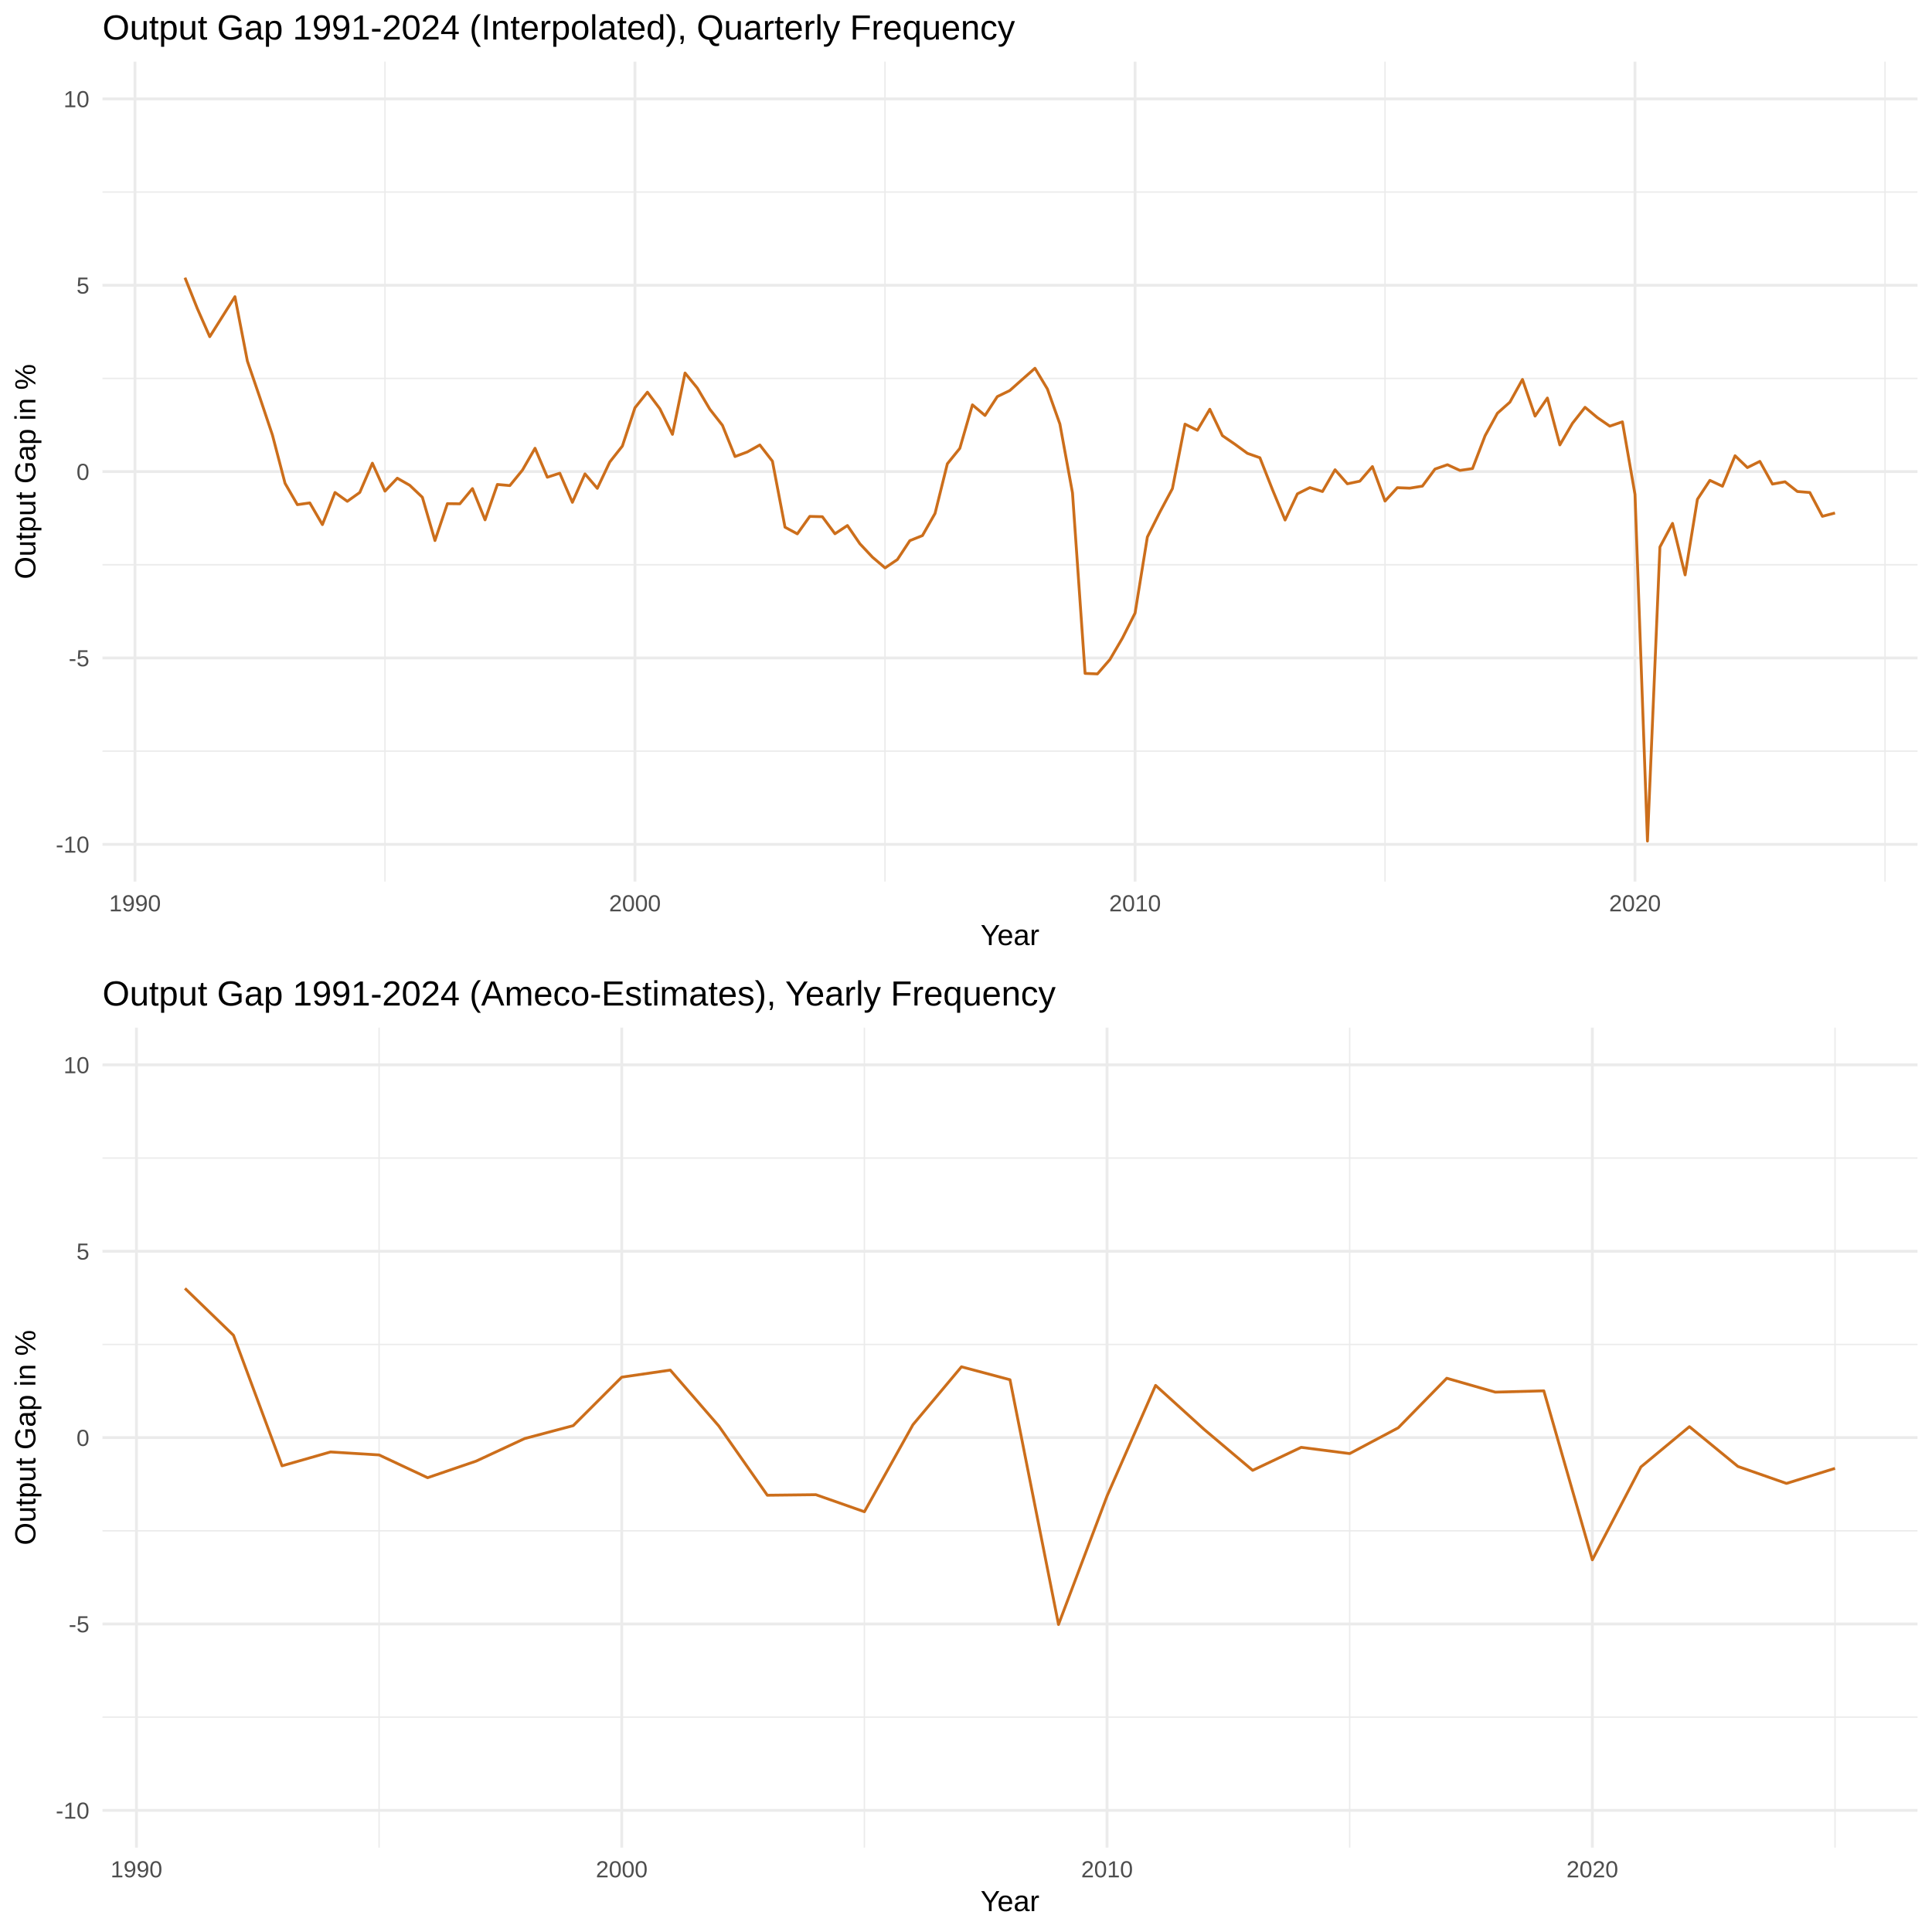
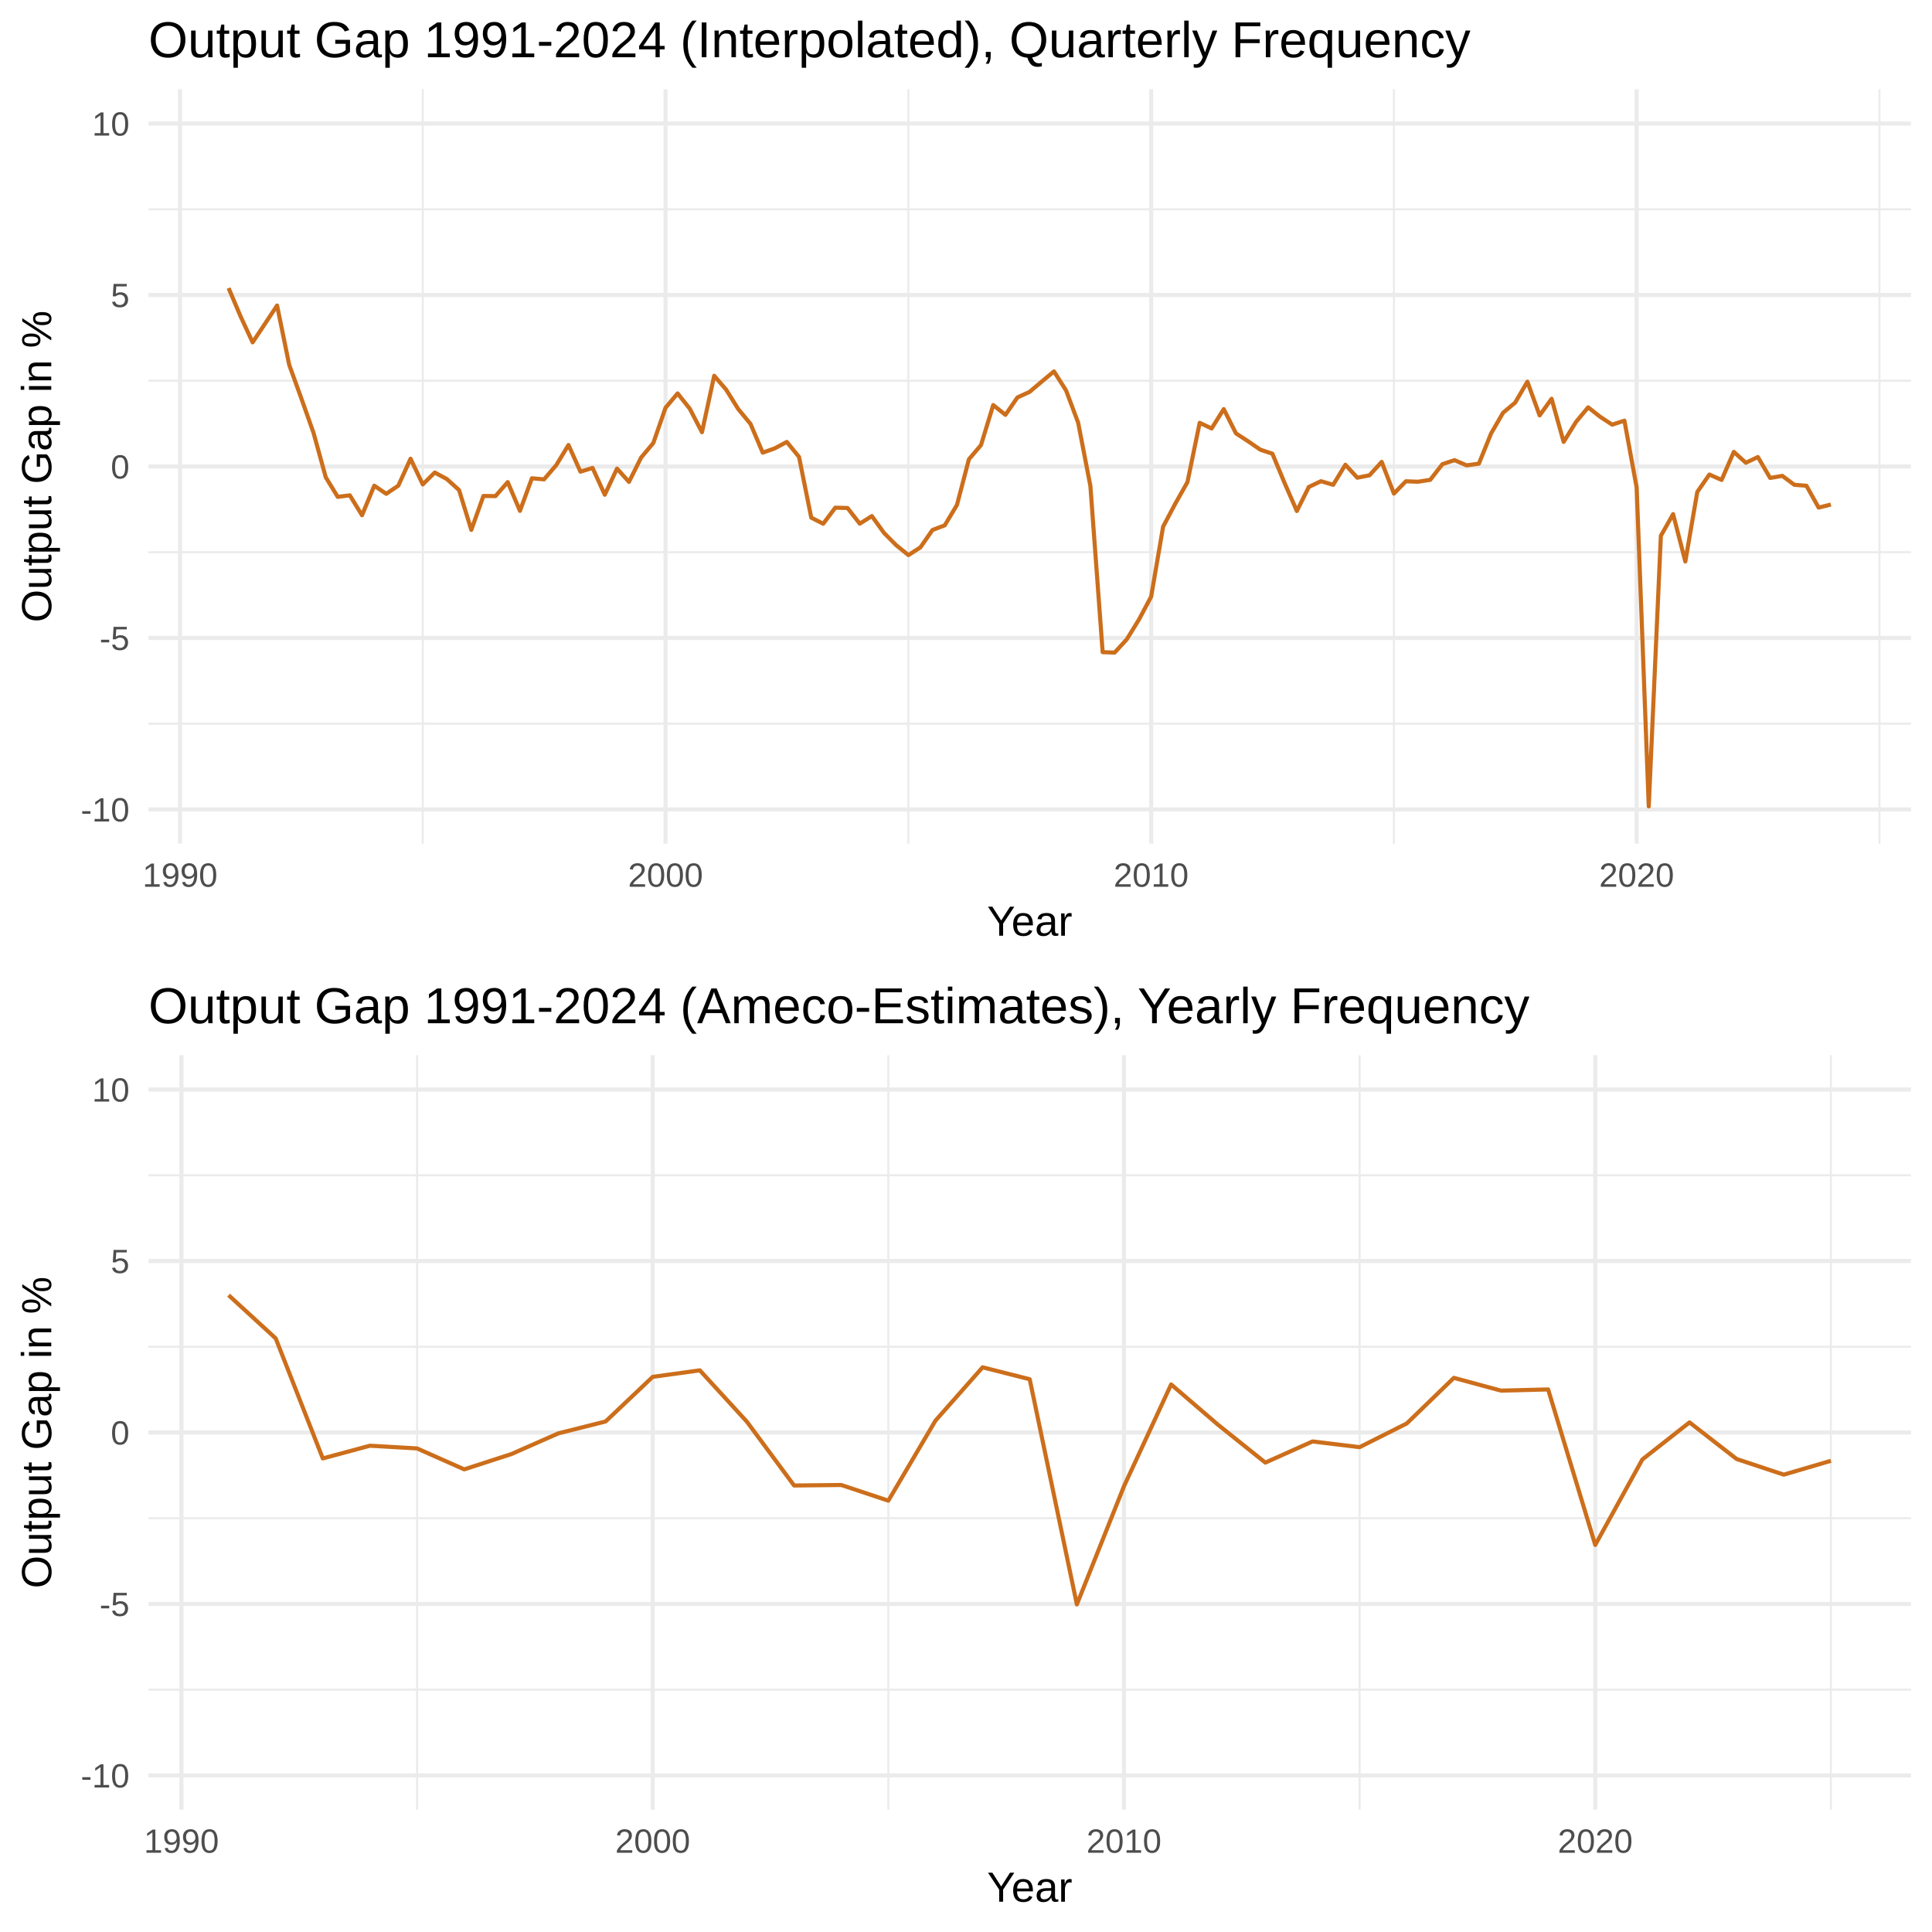
- <svg xmlns="http://www.w3.org/2000/svg" class="svglite" width="730.19pt" height="730.19pt" viewBox="0 0 730.19 730.19">
+ <svg xmlns="http://www.w3.org/2000/svg" class="svglite" width="504.00pt" height="504.00pt" viewBox="0 0 504.00 504.00">
  <defs>
    <style type="text/css">
    .svglite line, .svglite polyline, .svglite polygon, .svglite path, .svglite rect, .svglite circle {
      fill: none;
      stroke: #000000;
      stroke-linecap: round;
      stroke-linejoin: round;
      stroke-miterlimit: 10.00;
    }
    .svglite text {
      white-space: pre;
    }
  </style>
  </defs>
  <rect width="100%" height="100%" style="stroke: none; fill: none;" />
  <defs>
-     <clipPath id="cpMC4wMHw3MzAuMTl8MC4wMHw3MzAuMTk=">
-       <rect x="0.00" y="0.00" width="730.19" height="730.19" />
+     <clipPath id="cpMC4wMHw1MDQuMDB8MC4wMHw1MDQuMDA=">
+       <rect x="0.00" y="0.00" width="504.00" height="504.00" />
    </clipPath>
  </defs>
-   <g clip-path="url(#cpMC4wMHw3MzAuMTl8MC4wMHw3MzAuMTk=)">
+   <g clip-path="url(#cpMC4wMHw1MDQuMDB8MC4wMHw1MDQuMDA=)">
</g>
  <defs>
-     <clipPath id="cpMC4wMHw3MzAuMTl8MC4wMHwzNjUuMTA=">
-       <rect x="0.00" y="0.00" width="730.19" height="365.10" />
+     <clipPath id="cpMC4wMHw1MDQuMDB8MC4wMHwyNTIuMDA=">
+       <rect x="0.00" y="0.00" width="504.00" height="252.00" />
    </clipPath>
  </defs>
-   <g clip-path="url(#cpMC4wMHw3MzAuMTl8MC4wMHwzNjUuMTA=)">
+   <g clip-path="url(#cpMC4wMHw1MDQuMDB8MC4wMHwyNTIuMDA=)">
</g>
-   <g clip-path="url(#cpMC4wMHw3MzAuMTl8MC4wMHw3MzAuMTk=)">
+   <g clip-path="url(#cpMC4wMHw1MDQuMDB8MC4wMHw1MDQuMDA=)">
</g>
  <defs>
-     <clipPath id="cpMzguNzN8NzI0LjcyfDIzLjI4fDMzMy4xOQ==">
-       <rect x="38.73" y="23.28" width="685.99" height="309.91" />
+     <clipPath id="cpMzguNzN8NDk4LjUyfDIzLjI4fDIyMC4xMA==">
+       <rect x="38.73" y="23.28" width="459.79" height="196.82" />
    </clipPath>
  </defs>
-   <g clip-path="url(#cpMzguNzN8NzI0LjcyfDIzLjI4fDMzMy4xOQ==)">
-     <polyline points="38.73,283.89 724.72,283.89 " style="stroke-width: 0.53; stroke: #EBEBEB; stroke-linecap: butt;" />
-     <polyline points="38.73,213.45 724.72,213.45 " style="stroke-width: 0.53; stroke: #EBEBEB; stroke-linecap: butt;" />
-     <polyline points="38.73,143.02 724.72,143.02 " style="stroke-width: 0.53; stroke: #EBEBEB; stroke-linecap: butt;" />
-     <polyline points="38.73,72.58 724.72,72.58 " style="stroke-width: 0.53; stroke: #EBEBEB; stroke-linecap: butt;" />
-     <polyline points="145.50,333.19 145.50,23.28 " style="stroke-width: 0.53; stroke: #EBEBEB; stroke-linecap: butt;" />
-     <polyline points="334.48,333.19 334.48,23.28 " style="stroke-width: 0.53; stroke: #EBEBEB; stroke-linecap: butt;" />
-     <polyline points="523.46,333.19 523.46,23.28 " style="stroke-width: 0.53; stroke: #EBEBEB; stroke-linecap: butt;" />
-     <polyline points="712.44,333.19 712.44,23.28 " style="stroke-width: 0.53; stroke: #EBEBEB; stroke-linecap: butt;" />
-     <polyline points="38.73,319.11 724.72,319.11 " style="stroke-width: 1.07; stroke: #EBEBEB; stroke-linecap: butt;" />
-     <polyline points="38.73,248.67 724.72,248.67 " style="stroke-width: 1.07; stroke: #EBEBEB; stroke-linecap: butt;" />
-     <polyline points="38.73,178.24 724.72,178.24 " style="stroke-width: 1.07; stroke: #EBEBEB; stroke-linecap: butt;" />
-     <polyline points="38.73,107.80 724.72,107.80 " style="stroke-width: 1.07; stroke: #EBEBEB; stroke-linecap: butt;" />
-     <polyline points="38.73,37.37 724.72,37.37 " style="stroke-width: 1.07; stroke: #EBEBEB; stroke-linecap: butt;" />
-     <polyline points="51.02,333.19 51.02,23.28 " style="stroke-width: 1.07; stroke: #EBEBEB; stroke-linecap: butt;" />
-     <polyline points="239.98,333.19 239.98,23.28 " style="stroke-width: 1.07; stroke: #EBEBEB; stroke-linecap: butt;" />
-     <polyline points="428.99,333.19 428.99,23.28 " style="stroke-width: 1.07; stroke: #EBEBEB; stroke-linecap: butt;" />
-     <polyline points="617.94,333.19 617.94,23.28 " style="stroke-width: 1.07; stroke: #EBEBEB; stroke-linecap: butt;" />
-     <polyline points="69.91,104.95 74.56,116.57 79.27,127.25 84.03,119.69 88.79,112.13 93.50,136.48 98.21,150.24 102.97,164.44 107.73,182.66 112.39,190.73 117.09,190.07 121.85,198.27 126.61,186.13 131.27,189.47 135.98,186.12 140.74,175.06 145.50,185.62 150.16,180.73 154.86,183.41 159.63,187.94 164.39,204.30 169.09,190.35 173.80,190.41 178.56,184.66 183.32,196.47 187.98,183.10 192.69,183.52 197.45,177.68 202.21,169.41 206.86,180.37 211.57,178.84 216.33,189.85 221.09,179.10 225.75,184.57 230.46,174.61 235.22,168.58 239.98,154.11 244.69,148.22 249.39,154.48 254.15,164.16 258.91,140.98 263.57,146.69 268.28,154.67 273.04,160.74 277.80,172.55 282.46,170.81 287.17,168.17 291.93,174.30 296.69,199.25 301.34,201.77 306.05,195.17 310.81,195.29 315.57,201.73 320.28,198.62 324.99,205.51 329.75,210.58 334.51,214.63 339.16,211.48 343.87,204.33 348.63,202.42 353.39,194.05 358.05,175.28 362.76,169.45 367.52,153.01 372.28,157.03 376.93,149.89 381.64,147.61 386.40,143.37 391.16,139.18 395.87,147.03 400.58,160.25 405.34,186.27 410.10,254.51 414.76,254.70 419.47,249.28 424.23,241.15 428.99,231.72 433.64,202.96 438.35,193.57 443.11,184.66 447.87,160.30 452.53,162.62 457.24,154.67 462.00,164.65 466.76,167.91 471.46,171.34 476.17,173.00 480.93,185.07 485.69,196.54 490.35,186.64 495.06,184.28 499.82,185.77 504.58,177.54 509.23,182.85 513.94,181.86 518.70,176.34 523.46,189.37 528.12,184.32 532.83,184.50 537.59,183.72 542.35,177.28 547.06,175.64 551.77,177.79 556.53,177.09 561.29,164.66 565.94,156.18 570.65,152.00 575.41,143.41 580.17,157.26 584.83,150.43 589.54,168.15 594.30,159.99 599.06,153.94 603.71,157.82 608.42,161.06 613.18,159.43 617.94,186.87 622.65,317.87 627.36,206.73 632.12,197.81 636.88,217.28 641.53,188.71 646.24,181.55 651.00,183.77 655.76,172.24 660.42,176.72 665.13,174.37 669.89,182.95 674.65,182.09 679.31,185.76 684.01,186.14 688.77,195.14 693.53,193.88 " style="stroke-width: 1.07; stroke: #CC6E1B; stroke-linecap: butt;" />
+   <g clip-path="url(#cpMzguNzN8NDk4LjUyfDIzLjI4fDIyMC4xMA==)">
+     <polyline points="38.73,188.78 498.52,188.78 " style="stroke-width: 0.53; stroke: #EBEBEB; stroke-linecap: butt;" />
+     <polyline points="38.73,144.05 498.52,144.05 " style="stroke-width: 0.53; stroke: #EBEBEB; stroke-linecap: butt;" />
+     <polyline points="38.73,99.32 498.52,99.32 " style="stroke-width: 0.53; stroke: #EBEBEB; stroke-linecap: butt;" />
+     <polyline points="38.73,54.59 498.52,54.59 " style="stroke-width: 0.53; stroke: #EBEBEB; stroke-linecap: butt;" />
+     <polyline points="110.29,220.10 110.29,23.28 " style="stroke-width: 0.53; stroke: #EBEBEB; stroke-linecap: butt;" />
+     <polyline points="236.96,220.10 236.96,23.28 " style="stroke-width: 0.53; stroke: #EBEBEB; stroke-linecap: butt;" />
+     <polyline points="363.63,220.10 363.63,23.28 " style="stroke-width: 0.53; stroke: #EBEBEB; stroke-linecap: butt;" />
+     <polyline points="490.30,220.10 490.30,23.28 " style="stroke-width: 0.53; stroke: #EBEBEB; stroke-linecap: butt;" />
+     <polyline points="38.73,211.15 498.52,211.15 " style="stroke-width: 1.07; stroke: #EBEBEB; stroke-linecap: butt;" />
+     <polyline points="38.73,166.42 498.52,166.42 " style="stroke-width: 1.07; stroke: #EBEBEB; stroke-linecap: butt;" />
+     <polyline points="38.73,121.69 498.52,121.69 " style="stroke-width: 1.07; stroke: #EBEBEB; stroke-linecap: butt;" />
+     <polyline points="38.73,76.96 498.52,76.96 " style="stroke-width: 1.07; stroke: #EBEBEB; stroke-linecap: butt;" />
+     <polyline points="38.73,32.23 498.52,32.23 " style="stroke-width: 1.07; stroke: #EBEBEB; stroke-linecap: butt;" />
+     <polyline points="46.97,220.10 46.97,23.28 " style="stroke-width: 1.07; stroke: #EBEBEB; stroke-linecap: butt;" />
+     <polyline points="173.62,220.10 173.62,23.28 " style="stroke-width: 1.07; stroke: #EBEBEB; stroke-linecap: butt;" />
+     <polyline points="300.30,220.10 300.30,23.28 " style="stroke-width: 1.07; stroke: #EBEBEB; stroke-linecap: butt;" />
+     <polyline points="426.95,220.10 426.95,23.28 " style="stroke-width: 1.07; stroke: #EBEBEB; stroke-linecap: butt;" />
+     <polyline points="59.63,75.15 62.75,82.52 65.90,89.31 69.09,84.51 72.28,79.70 75.44,95.17 78.60,103.91 81.79,112.92 84.98,124.50 88.10,129.62 91.25,129.21 94.44,134.41 97.63,126.70 100.76,128.82 103.91,126.69 107.10,119.67 110.29,126.37 113.41,123.27 116.57,124.97 119.76,127.85 122.95,138.24 126.11,129.38 129.26,129.42 132.45,125.77 135.64,133.27 138.76,124.77 141.92,125.05 145.11,121.34 148.30,116.08 151.42,123.04 154.58,122.07 157.77,129.06 160.96,122.24 164.08,125.71 167.24,119.38 170.43,115.56 173.62,106.37 176.77,102.63 179.93,106.60 183.12,112.75 186.31,98.03 189.43,101.65 192.59,106.72 195.78,110.58 198.97,118.08 202.09,116.97 205.25,115.29 208.44,119.19 211.63,135.04 214.75,136.63 217.90,132.44 221.09,132.52 224.29,136.61 227.44,134.63 230.60,139.01 233.79,142.23 236.98,144.80 240.10,142.80 243.25,138.26 246.45,137.05 249.64,131.73 252.76,119.81 255.91,116.11 259.10,105.67 262.29,108.22 265.42,103.68 268.57,102.24 271.76,99.54 274.95,96.89 278.11,101.87 281.26,110.27 284.45,126.79 287.65,170.13 290.77,170.24 293.92,166.81 297.11,161.64 300.30,155.65 303.42,137.39 306.58,131.42 309.77,125.77 312.96,110.30 316.08,111.77 319.24,106.72 322.43,113.06 325.62,115.13 328.78,117.31 331.93,118.36 335.12,126.03 338.31,133.31 341.43,127.03 344.59,125.53 347.78,126.47 350.97,121.24 354.09,124.62 357.25,123.99 360.44,120.49 363.63,128.76 366.75,125.55 369.91,125.67 373.10,125.17 376.29,121.08 379.44,120.04 382.60,121.40 385.79,120.96 388.98,113.07 392.10,107.68 395.26,105.03 398.45,99.57 401.64,108.37 404.76,104.03 407.91,115.28 411.11,110.10 414.30,106.26 417.42,108.72 420.57,110.78 423.76,109.74 426.95,127.17 430.11,210.36 433.27,139.78 436.46,134.12 439.65,146.48 442.77,128.34 445.92,123.79 449.11,125.20 452.30,117.88 455.43,120.72 458.58,119.23 461.77,124.68 464.96,124.14 468.08,126.47 471.24,126.71 474.43,132.42 477.62,131.62 " style="stroke-width: 1.07; stroke: #CC6E1B; stroke-linecap: butt;" />
  </g>
-   <g clip-path="url(#cpMC4wMHw3MzAuMTl8MC4wMHw3MzAuMTk=)">
-     <text x="33.79" y="322.26" text-anchor="end" style="font-size: 8.80px;fill: #4D4D4D; font-family: &quot;Arial&quot;;" textLength="12.72px" lengthAdjust="spacingAndGlyphs">-10</text>
-     <text x="33.79" y="251.83" text-anchor="end" style="font-size: 8.80px;fill: #4D4D4D; font-family: &quot;Arial&quot;;" textLength="7.83px" lengthAdjust="spacingAndGlyphs">-5</text>
-     <text x="33.79" y="181.39" text-anchor="end" style="font-size: 8.80px;fill: #4D4D4D; font-family: &quot;Arial&quot;;" textLength="4.90px" lengthAdjust="spacingAndGlyphs">0</text>
-     <text x="33.79" y="110.96" text-anchor="end" style="font-size: 8.80px;fill: #4D4D4D; font-family: &quot;Arial&quot;;" textLength="4.90px" lengthAdjust="spacingAndGlyphs">5</text>
-     <text x="33.79" y="40.52" text-anchor="end" style="font-size: 8.80px;fill: #4D4D4D; font-family: &quot;Arial&quot;;" textLength="9.79px" lengthAdjust="spacingAndGlyphs">10</text>
-     <text x="51.02" y="344.43" text-anchor="middle" style="font-size: 8.80px;fill: #4D4D4D; font-family: &quot;Arial&quot;;" textLength="19.58px" lengthAdjust="spacingAndGlyphs">1990</text>
-     <text x="239.98" y="344.43" text-anchor="middle" style="font-size: 8.80px;fill: #4D4D4D; font-family: &quot;Arial&quot;;" textLength="19.58px" lengthAdjust="spacingAndGlyphs">2000</text>
-     <text x="428.99" y="344.43" text-anchor="middle" style="font-size: 8.80px;fill: #4D4D4D; font-family: &quot;Arial&quot;;" textLength="19.58px" lengthAdjust="spacingAndGlyphs">2010</text>
-     <text x="617.94" y="344.43" text-anchor="middle" style="font-size: 8.80px;fill: #4D4D4D; font-family: &quot;Arial&quot;;" textLength="19.58px" lengthAdjust="spacingAndGlyphs">2020</text>
-     <text x="381.72" y="357.20" text-anchor="middle" style="font-size: 11.00px; font-family: &quot;Arial&quot;;" textLength="23.24px" lengthAdjust="spacingAndGlyphs">Year</text>
-     <text transform="translate(13.37,178.24) rotate(-90)" text-anchor="middle" style="font-size: 11.00px; font-family: &quot;Arial&quot;;" textLength="81.31px" lengthAdjust="spacingAndGlyphs">Output Gap in %</text>
+   <g clip-path="url(#cpMC4wMHw1MDQuMDB8MC4wMHw1MDQuMDA=)">
+     <text x="33.79" y="214.30" text-anchor="end" style="font-size: 8.80px;fill: #4D4D4D; font-family: &quot;Arial&quot;;" textLength="12.72px" lengthAdjust="spacingAndGlyphs">-10</text>
+     <text x="33.79" y="169.57" text-anchor="end" style="font-size: 8.80px;fill: #4D4D4D; font-family: &quot;Arial&quot;;" textLength="7.83px" lengthAdjust="spacingAndGlyphs">-5</text>
+     <text x="33.79" y="124.84" text-anchor="end" style="font-size: 8.80px;fill: #4D4D4D; font-family: &quot;Arial&quot;;" textLength="4.90px" lengthAdjust="spacingAndGlyphs">0</text>
+     <text x="33.79" y="80.11" text-anchor="end" style="font-size: 8.80px;fill: #4D4D4D; font-family: &quot;Arial&quot;;" textLength="4.90px" lengthAdjust="spacingAndGlyphs">5</text>
+     <text x="33.79" y="35.38" text-anchor="end" style="font-size: 8.80px;fill: #4D4D4D; font-family: &quot;Arial&quot;;" textLength="9.79px" lengthAdjust="spacingAndGlyphs">10</text>
+     <text x="46.97" y="231.33" text-anchor="middle" style="font-size: 8.80px;fill: #4D4D4D; font-family: &quot;Arial&quot;;" textLength="19.58px" lengthAdjust="spacingAndGlyphs">1990</text>
+     <text x="173.62" y="231.33" text-anchor="middle" style="font-size: 8.80px;fill: #4D4D4D; font-family: &quot;Arial&quot;;" textLength="19.58px" lengthAdjust="spacingAndGlyphs">2000</text>
+     <text x="300.30" y="231.33" text-anchor="middle" style="font-size: 8.80px;fill: #4D4D4D; font-family: &quot;Arial&quot;;" textLength="19.58px" lengthAdjust="spacingAndGlyphs">2010</text>
+     <text x="426.95" y="231.33" text-anchor="middle" style="font-size: 8.80px;fill: #4D4D4D; font-family: &quot;Arial&quot;;" textLength="19.58px" lengthAdjust="spacingAndGlyphs">2020</text>
+     <text x="268.62" y="244.10" text-anchor="middle" style="font-size: 11.00px; font-family: &quot;Arial&quot;;" textLength="23.24px" lengthAdjust="spacingAndGlyphs">Year</text>
+     <text transform="translate(13.37,121.69) rotate(-90)" text-anchor="middle" style="font-size: 11.00px; font-family: &quot;Arial&quot;;" textLength="81.31px" lengthAdjust="spacingAndGlyphs">Output Gap in %</text>
    <text x="38.73" y="14.94" style="font-size: 13.20px; font-family: &quot;Arial&quot;;" textLength="344.64px" lengthAdjust="spacingAndGlyphs">Output Gap 1991-2024 (Interpolated), Quarterly Frequency</text>
  </g>
  <defs>
-     <clipPath id="cpMC4wMHw3MzAuMTl8MzY1LjEwfDczMC4xOQ==">
-       <rect x="0.00" y="365.10" width="730.19" height="365.10" />
+     <clipPath id="cpMC4wMHw1MDQuMDB8MjUyLjAwfDUwNC4wMA==">
+       <rect x="0.00" y="252.00" width="504.00" height="252.00" />
    </clipPath>
  </defs>
-   <g clip-path="url(#cpMC4wMHw3MzAuMTl8MzY1LjEwfDczMC4xOQ==)">
+   <g clip-path="url(#cpMC4wMHw1MDQuMDB8MjUyLjAwfDUwNC4wMA==)">
</g>
-   <g clip-path="url(#cpMC4wMHw3MzAuMTl8MC4wMHw3MzAuMTk=)">
+   <g clip-path="url(#cpMC4wMHw1MDQuMDB8MC4wMHw1MDQuMDA=)">
</g>
  <defs>
-     <clipPath id="cpMzguNzN8NzI0LjcyfDM4OC4zOHw2OTguMjk=">
-       <rect x="38.73" y="388.38" width="685.99" height="309.91" />
+     <clipPath id="cpMzguNzN8NDk4LjUyfDI3NS4yOHw0NzIuMTA=">
+       <rect x="38.73" y="275.28" width="459.79" height="196.82" />
    </clipPath>
  </defs>
-   <g clip-path="url(#cpMzguNzN8NzI0LjcyfDM4OC4zOHw2OTguMjk=)">
-     <polyline points="38.73,648.99 724.72,648.99 " style="stroke-width: 0.53; stroke: #EBEBEB; stroke-linecap: butt;" />
-     <polyline points="38.73,578.55 724.72,578.55 " style="stroke-width: 0.53; stroke: #EBEBEB; stroke-linecap: butt;" />
-     <polyline points="38.73,508.12 724.72,508.12 " style="stroke-width: 0.53; stroke: #EBEBEB; stroke-linecap: butt;" />
-     <polyline points="38.73,437.68 724.72,437.68 " style="stroke-width: 0.53; stroke: #EBEBEB; stroke-linecap: butt;" />
-     <polyline points="143.28,698.29 143.28,388.38 " style="stroke-width: 0.53; stroke: #EBEBEB; stroke-linecap: butt;" />
-     <polyline points="326.69,698.29 326.69,388.38 " style="stroke-width: 0.53; stroke: #EBEBEB; stroke-linecap: butt;" />
-     <polyline points="510.11,698.29 510.11,388.38 " style="stroke-width: 0.53; stroke: #EBEBEB; stroke-linecap: butt;" />
-     <polyline points="693.53,698.29 693.53,388.38 " style="stroke-width: 0.53; stroke: #EBEBEB; stroke-linecap: butt;" />
-     <polyline points="38.73,684.20 724.72,684.20 " style="stroke-width: 1.07; stroke: #EBEBEB; stroke-linecap: butt;" />
-     <polyline points="38.73,613.77 724.72,613.77 " style="stroke-width: 1.07; stroke: #EBEBEB; stroke-linecap: butt;" />
-     <polyline points="38.73,543.33 724.72,543.33 " style="stroke-width: 1.07; stroke: #EBEBEB; stroke-linecap: butt;" />
-     <polyline points="38.73,472.90 724.72,472.90 " style="stroke-width: 1.07; stroke: #EBEBEB; stroke-linecap: butt;" />
-     <polyline points="38.73,402.46 724.72,402.46 " style="stroke-width: 1.07; stroke: #EBEBEB; stroke-linecap: butt;" />
-     <polyline points="51.57,698.29 51.57,388.38 " style="stroke-width: 1.07; stroke: #EBEBEB; stroke-linecap: butt;" />
-     <polyline points="234.98,698.29 234.98,388.38 " style="stroke-width: 1.07; stroke: #EBEBEB; stroke-linecap: butt;" />
-     <polyline points="418.40,698.29 418.40,388.38 " style="stroke-width: 1.07; stroke: #EBEBEB; stroke-linecap: butt;" />
-     <polyline points="601.82,698.29 601.82,388.38 " style="stroke-width: 1.07; stroke: #EBEBEB; stroke-linecap: butt;" />
-     <polyline points="69.91,486.94 88.25,504.68 106.59,554.00 124.93,548.76 143.28,549.89 161.62,558.49 179.96,552.22 198.30,543.69 216.64,538.82 234.98,520.49 253.33,517.82 271.67,538.95 290.01,565.12 308.35,564.91 326.69,571.35 345.04,538.46 363.38,516.57 381.72,521.46 400.06,613.97 418.40,565.43 436.75,523.60 455.09,540.23 473.43,555.71 491.77,547.02 510.11,549.37 528.46,539.63 546.80,520.90 565.14,526.15 583.48,525.66 601.82,589.53 620.17,554.42 638.51,539.20 656.85,554.24 675.19,560.65 693.53,554.97 " style="stroke-width: 1.07; stroke: #CC6E1B; stroke-linecap: butt;" />
+   <g clip-path="url(#cpMzguNzN8NDk4LjUyfDI3NS4yOHw0NzIuMTA=)">
+     <polyline points="38.73,440.78 498.52,440.78 " style="stroke-width: 0.53; stroke: #EBEBEB; stroke-linecap: butt;" />
+     <polyline points="38.73,396.05 498.52,396.05 " style="stroke-width: 0.53; stroke: #EBEBEB; stroke-linecap: butt;" />
+     <polyline points="38.73,351.32 498.52,351.32 " style="stroke-width: 0.53; stroke: #EBEBEB; stroke-linecap: butt;" />
+     <polyline points="38.73,306.59 498.52,306.59 " style="stroke-width: 0.53; stroke: #EBEBEB; stroke-linecap: butt;" />
+     <polyline points="108.80,472.10 108.80,275.28 " style="stroke-width: 0.53; stroke: #EBEBEB; stroke-linecap: butt;" />
+     <polyline points="231.74,472.10 231.74,275.28 " style="stroke-width: 0.53; stroke: #EBEBEB; stroke-linecap: butt;" />
+     <polyline points="354.68,472.10 354.68,275.28 " style="stroke-width: 0.53; stroke: #EBEBEB; stroke-linecap: butt;" />
+     <polyline points="477.62,472.10 477.62,275.28 " style="stroke-width: 0.53; stroke: #EBEBEB; stroke-linecap: butt;" />
+     <polyline points="38.73,463.15 498.52,463.15 " style="stroke-width: 1.07; stroke: #EBEBEB; stroke-linecap: butt;" />
+     <polyline points="38.73,418.42 498.52,418.42 " style="stroke-width: 1.07; stroke: #EBEBEB; stroke-linecap: butt;" />
+     <polyline points="38.73,373.69 498.52,373.69 " style="stroke-width: 1.07; stroke: #EBEBEB; stroke-linecap: butt;" />
+     <polyline points="38.73,328.96 498.52,328.96 " style="stroke-width: 1.07; stroke: #EBEBEB; stroke-linecap: butt;" />
+     <polyline points="38.73,284.23 498.52,284.23 " style="stroke-width: 1.07; stroke: #EBEBEB; stroke-linecap: butt;" />
+     <polyline points="47.33,472.10 47.33,275.28 " style="stroke-width: 1.07; stroke: #EBEBEB; stroke-linecap: butt;" />
+     <polyline points="170.27,472.10 170.27,275.28 " style="stroke-width: 1.07; stroke: #EBEBEB; stroke-linecap: butt;" />
+     <polyline points="293.21,472.10 293.21,275.28 " style="stroke-width: 1.07; stroke: #EBEBEB; stroke-linecap: butt;" />
+     <polyline points="416.15,472.10 416.15,275.28 " style="stroke-width: 1.07; stroke: #EBEBEB; stroke-linecap: butt;" />
+     <polyline points="59.63,337.87 71.92,349.14 84.21,380.46 96.51,377.14 108.80,377.85 121.10,383.31 133.39,379.33 145.68,373.91 157.98,370.82 170.27,359.18 182.57,357.48 194.86,370.90 207.15,387.52 219.45,387.39 231.74,391.48 244.04,370.59 256.33,356.69 268.62,359.80 280.92,418.55 293.21,387.72 305.51,361.16 317.80,371.72 330.09,381.55 342.39,376.03 354.68,377.52 366.98,371.34 379.27,359.44 391.56,362.77 403.86,362.46 416.15,403.02 428.44,380.73 440.74,371.06 453.03,380.61 465.33,384.69 477.62,381.08 " style="stroke-width: 1.07; stroke: #CC6E1B; stroke-linecap: butt;" />
  </g>
-   <g clip-path="url(#cpMC4wMHw3MzAuMTl8MC4wMHw3MzAuMTk=)">
-     <text x="33.79" y="687.36" text-anchor="end" style="font-size: 8.80px;fill: #4D4D4D; font-family: &quot;Arial&quot;;" textLength="12.72px" lengthAdjust="spacingAndGlyphs">-10</text>
-     <text x="33.79" y="616.92" text-anchor="end" style="font-size: 8.80px;fill: #4D4D4D; font-family: &quot;Arial&quot;;" textLength="7.83px" lengthAdjust="spacingAndGlyphs">-5</text>
-     <text x="33.79" y="546.49" text-anchor="end" style="font-size: 8.80px;fill: #4D4D4D; font-family: &quot;Arial&quot;;" textLength="4.90px" lengthAdjust="spacingAndGlyphs">0</text>
-     <text x="33.79" y="476.05" text-anchor="end" style="font-size: 8.80px;fill: #4D4D4D; font-family: &quot;Arial&quot;;" textLength="4.90px" lengthAdjust="spacingAndGlyphs">5</text>
-     <text x="33.79" y="405.62" text-anchor="end" style="font-size: 8.80px;fill: #4D4D4D; font-family: &quot;Arial&quot;;" textLength="9.79px" lengthAdjust="spacingAndGlyphs">10</text>
-     <text x="51.57" y="709.53" text-anchor="middle" style="font-size: 8.80px;fill: #4D4D4D; font-family: &quot;Arial&quot;;" textLength="19.58px" lengthAdjust="spacingAndGlyphs">1990</text>
-     <text x="234.98" y="709.53" text-anchor="middle" style="font-size: 8.80px;fill: #4D4D4D; font-family: &quot;Arial&quot;;" textLength="19.58px" lengthAdjust="spacingAndGlyphs">2000</text>
-     <text x="418.40" y="709.53" text-anchor="middle" style="font-size: 8.80px;fill: #4D4D4D; font-family: &quot;Arial&quot;;" textLength="19.58px" lengthAdjust="spacingAndGlyphs">2010</text>
-     <text x="601.82" y="709.53" text-anchor="middle" style="font-size: 8.80px;fill: #4D4D4D; font-family: &quot;Arial&quot;;" textLength="19.58px" lengthAdjust="spacingAndGlyphs">2020</text>
-     <text x="381.72" y="722.30" text-anchor="middle" style="font-size: 11.00px; font-family: &quot;Arial&quot;;" textLength="23.24px" lengthAdjust="spacingAndGlyphs">Year</text>
-     <text transform="translate(13.37,543.33) rotate(-90)" text-anchor="middle" style="font-size: 11.00px; font-family: &quot;Arial&quot;;" textLength="81.31px" lengthAdjust="spacingAndGlyphs">Output Gap in %</text>
-     <text x="38.73" y="380.04" style="font-size: 13.20px; font-family: &quot;Arial&quot;;" textLength="361.46px" lengthAdjust="spacingAndGlyphs">Output Gap 1991-2024 (Ameco-Estimates), Yearly Frequency</text>
+   <g clip-path="url(#cpMC4wMHw1MDQuMDB8MC4wMHw1MDQuMDA=)">
+     <text x="33.79" y="466.30" text-anchor="end" style="font-size: 8.80px;fill: #4D4D4D; font-family: &quot;Arial&quot;;" textLength="12.72px" lengthAdjust="spacingAndGlyphs">-10</text>
+     <text x="33.79" y="421.57" text-anchor="end" style="font-size: 8.80px;fill: #4D4D4D; font-family: &quot;Arial&quot;;" textLength="7.83px" lengthAdjust="spacingAndGlyphs">-5</text>
+     <text x="33.79" y="376.84" text-anchor="end" style="font-size: 8.80px;fill: #4D4D4D; font-family: &quot;Arial&quot;;" textLength="4.90px" lengthAdjust="spacingAndGlyphs">0</text>
+     <text x="33.79" y="332.11" text-anchor="end" style="font-size: 8.80px;fill: #4D4D4D; font-family: &quot;Arial&quot;;" textLength="4.90px" lengthAdjust="spacingAndGlyphs">5</text>
+     <text x="33.79" y="287.38" text-anchor="end" style="font-size: 8.80px;fill: #4D4D4D; font-family: &quot;Arial&quot;;" textLength="9.79px" lengthAdjust="spacingAndGlyphs">10</text>
+     <text x="47.33" y="483.33" text-anchor="middle" style="font-size: 8.80px;fill: #4D4D4D; font-family: &quot;Arial&quot;;" textLength="19.58px" lengthAdjust="spacingAndGlyphs">1990</text>
+     <text x="170.27" y="483.33" text-anchor="middle" style="font-size: 8.80px;fill: #4D4D4D; font-family: &quot;Arial&quot;;" textLength="19.58px" lengthAdjust="spacingAndGlyphs">2000</text>
+     <text x="293.21" y="483.33" text-anchor="middle" style="font-size: 8.80px;fill: #4D4D4D; font-family: &quot;Arial&quot;;" textLength="19.58px" lengthAdjust="spacingAndGlyphs">2010</text>
+     <text x="416.15" y="483.33" text-anchor="middle" style="font-size: 8.80px;fill: #4D4D4D; font-family: &quot;Arial&quot;;" textLength="19.58px" lengthAdjust="spacingAndGlyphs">2020</text>
+     <text x="268.62" y="496.10" text-anchor="middle" style="font-size: 11.00px; font-family: &quot;Arial&quot;;" textLength="23.24px" lengthAdjust="spacingAndGlyphs">Year</text>
+     <text transform="translate(13.37,373.69) rotate(-90)" text-anchor="middle" style="font-size: 11.00px; font-family: &quot;Arial&quot;;" textLength="81.31px" lengthAdjust="spacingAndGlyphs">Output Gap in %</text>
+     <text x="38.73" y="266.94" style="font-size: 13.20px; font-family: &quot;Arial&quot;;" textLength="361.46px" lengthAdjust="spacingAndGlyphs">Output Gap 1991-2024 (Ameco-Estimates), Yearly Frequency</text>
  </g>
</svg>
